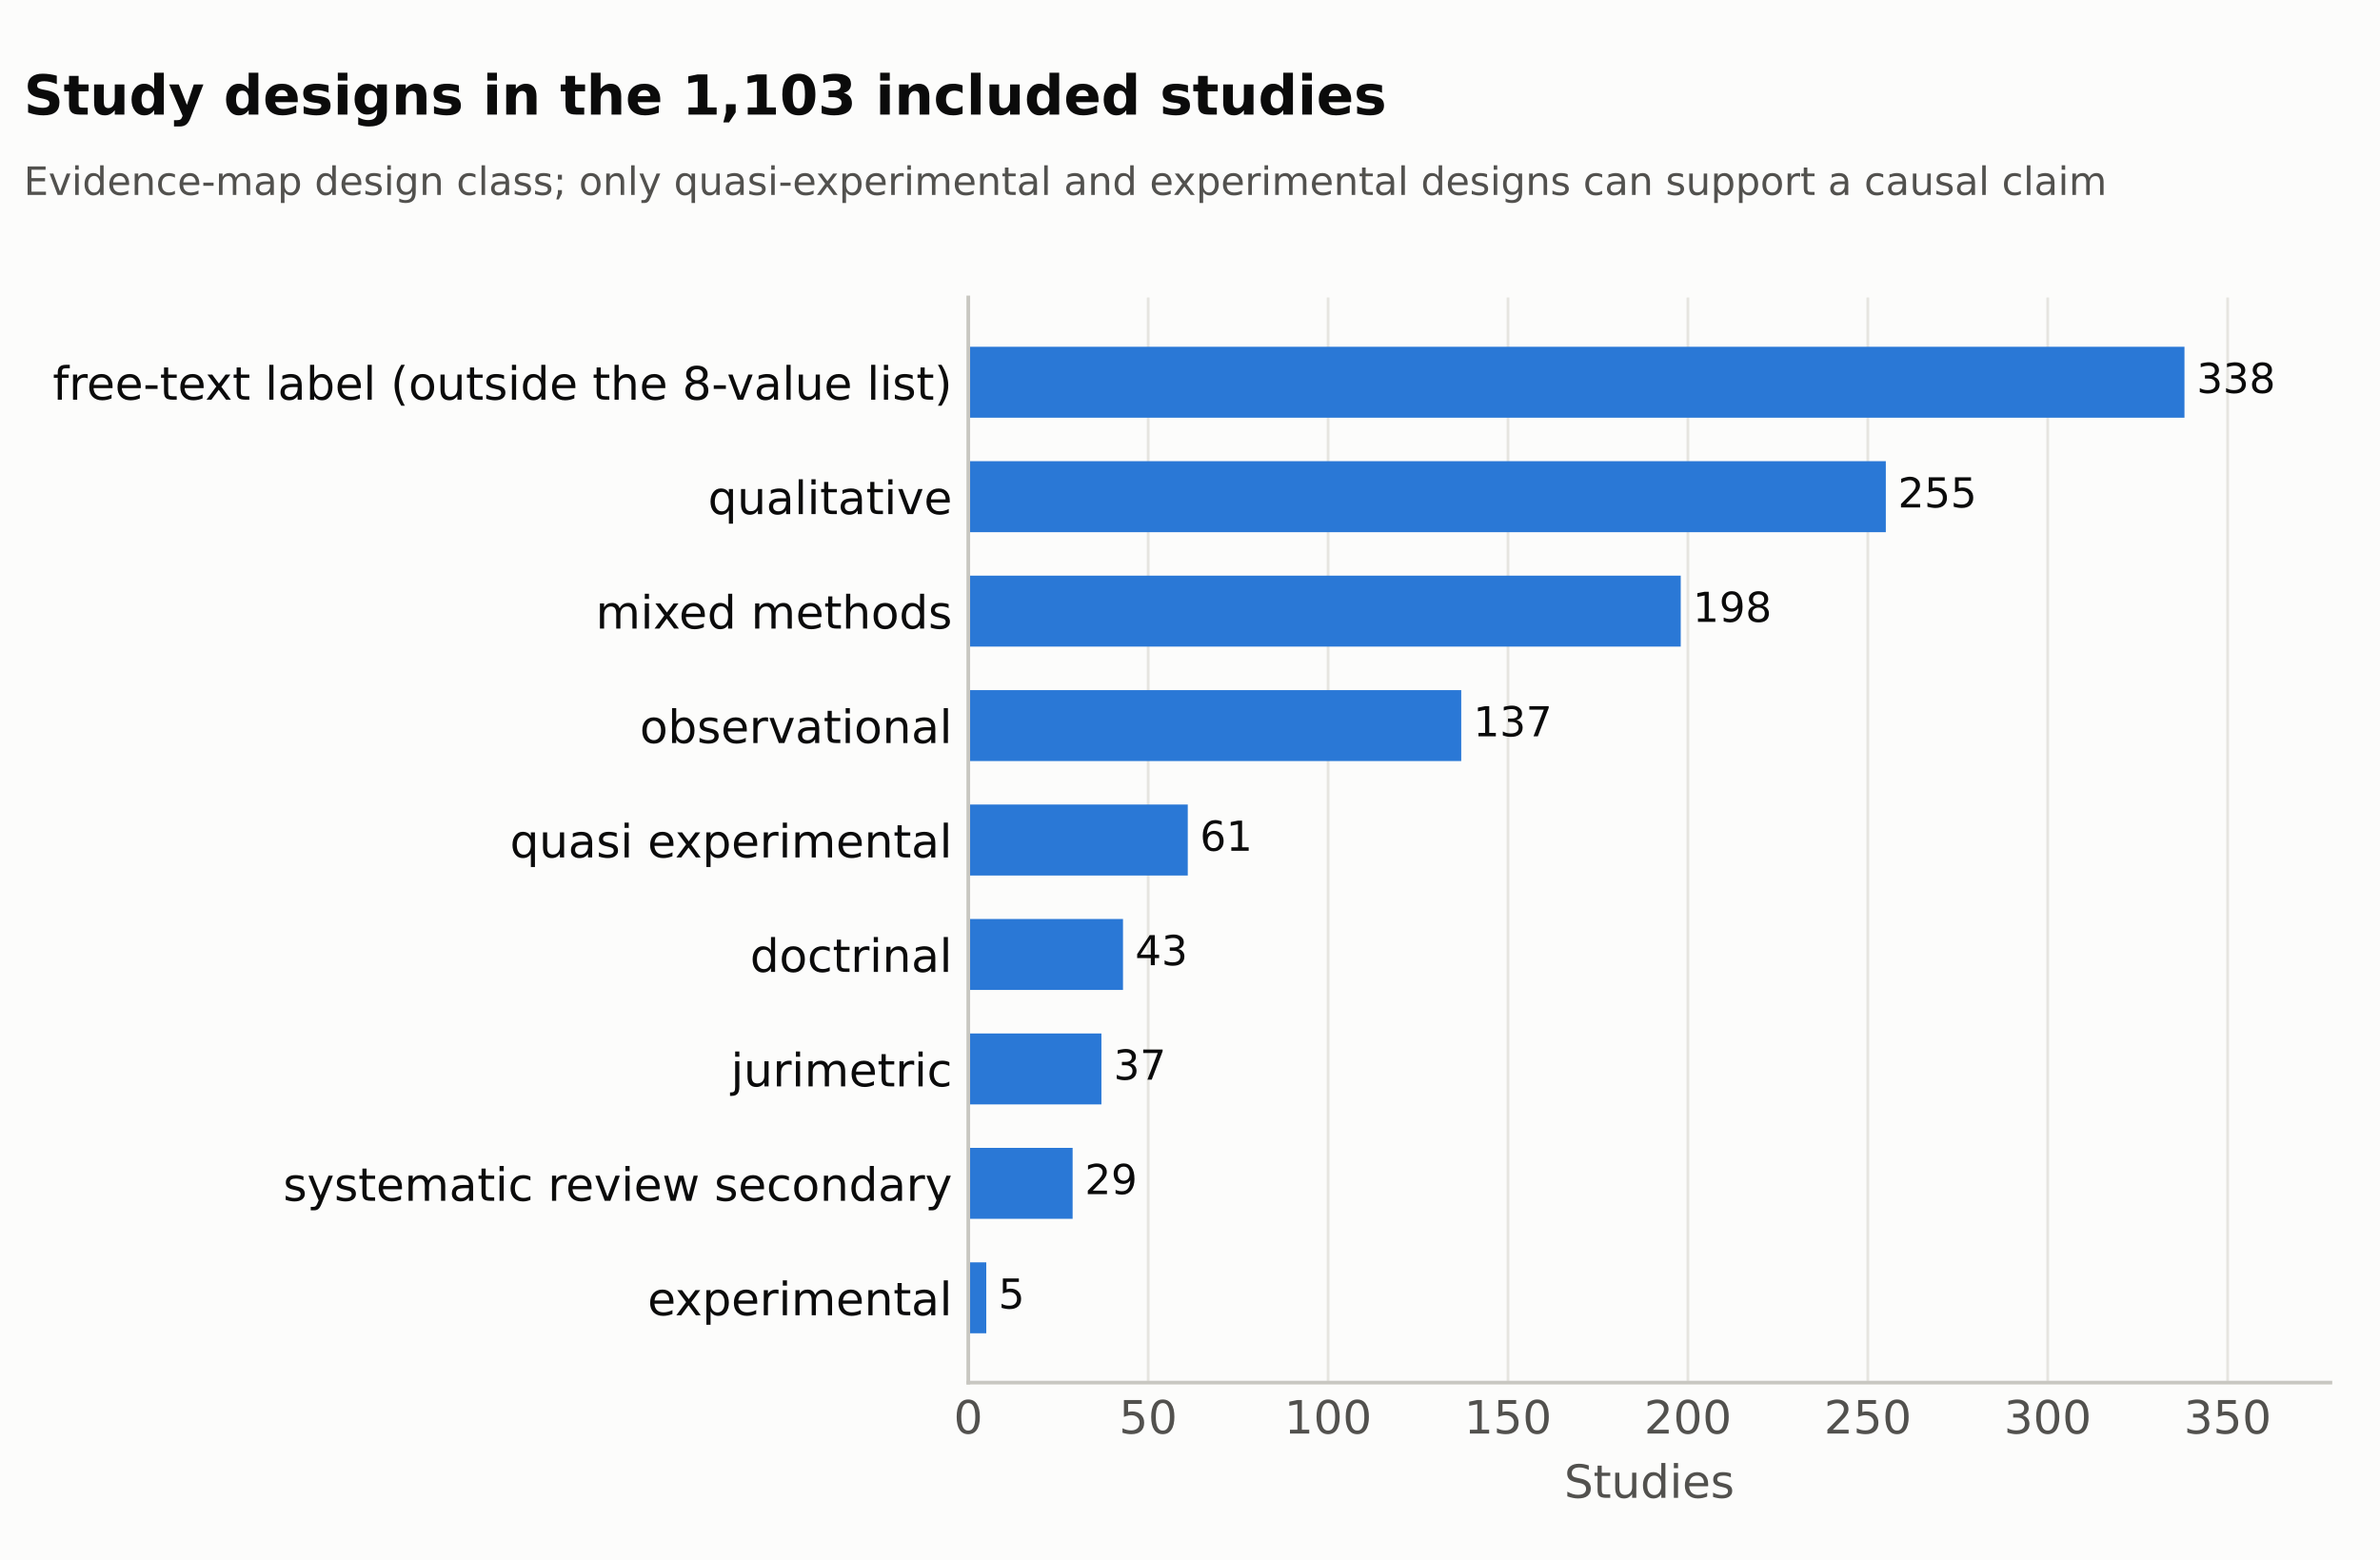
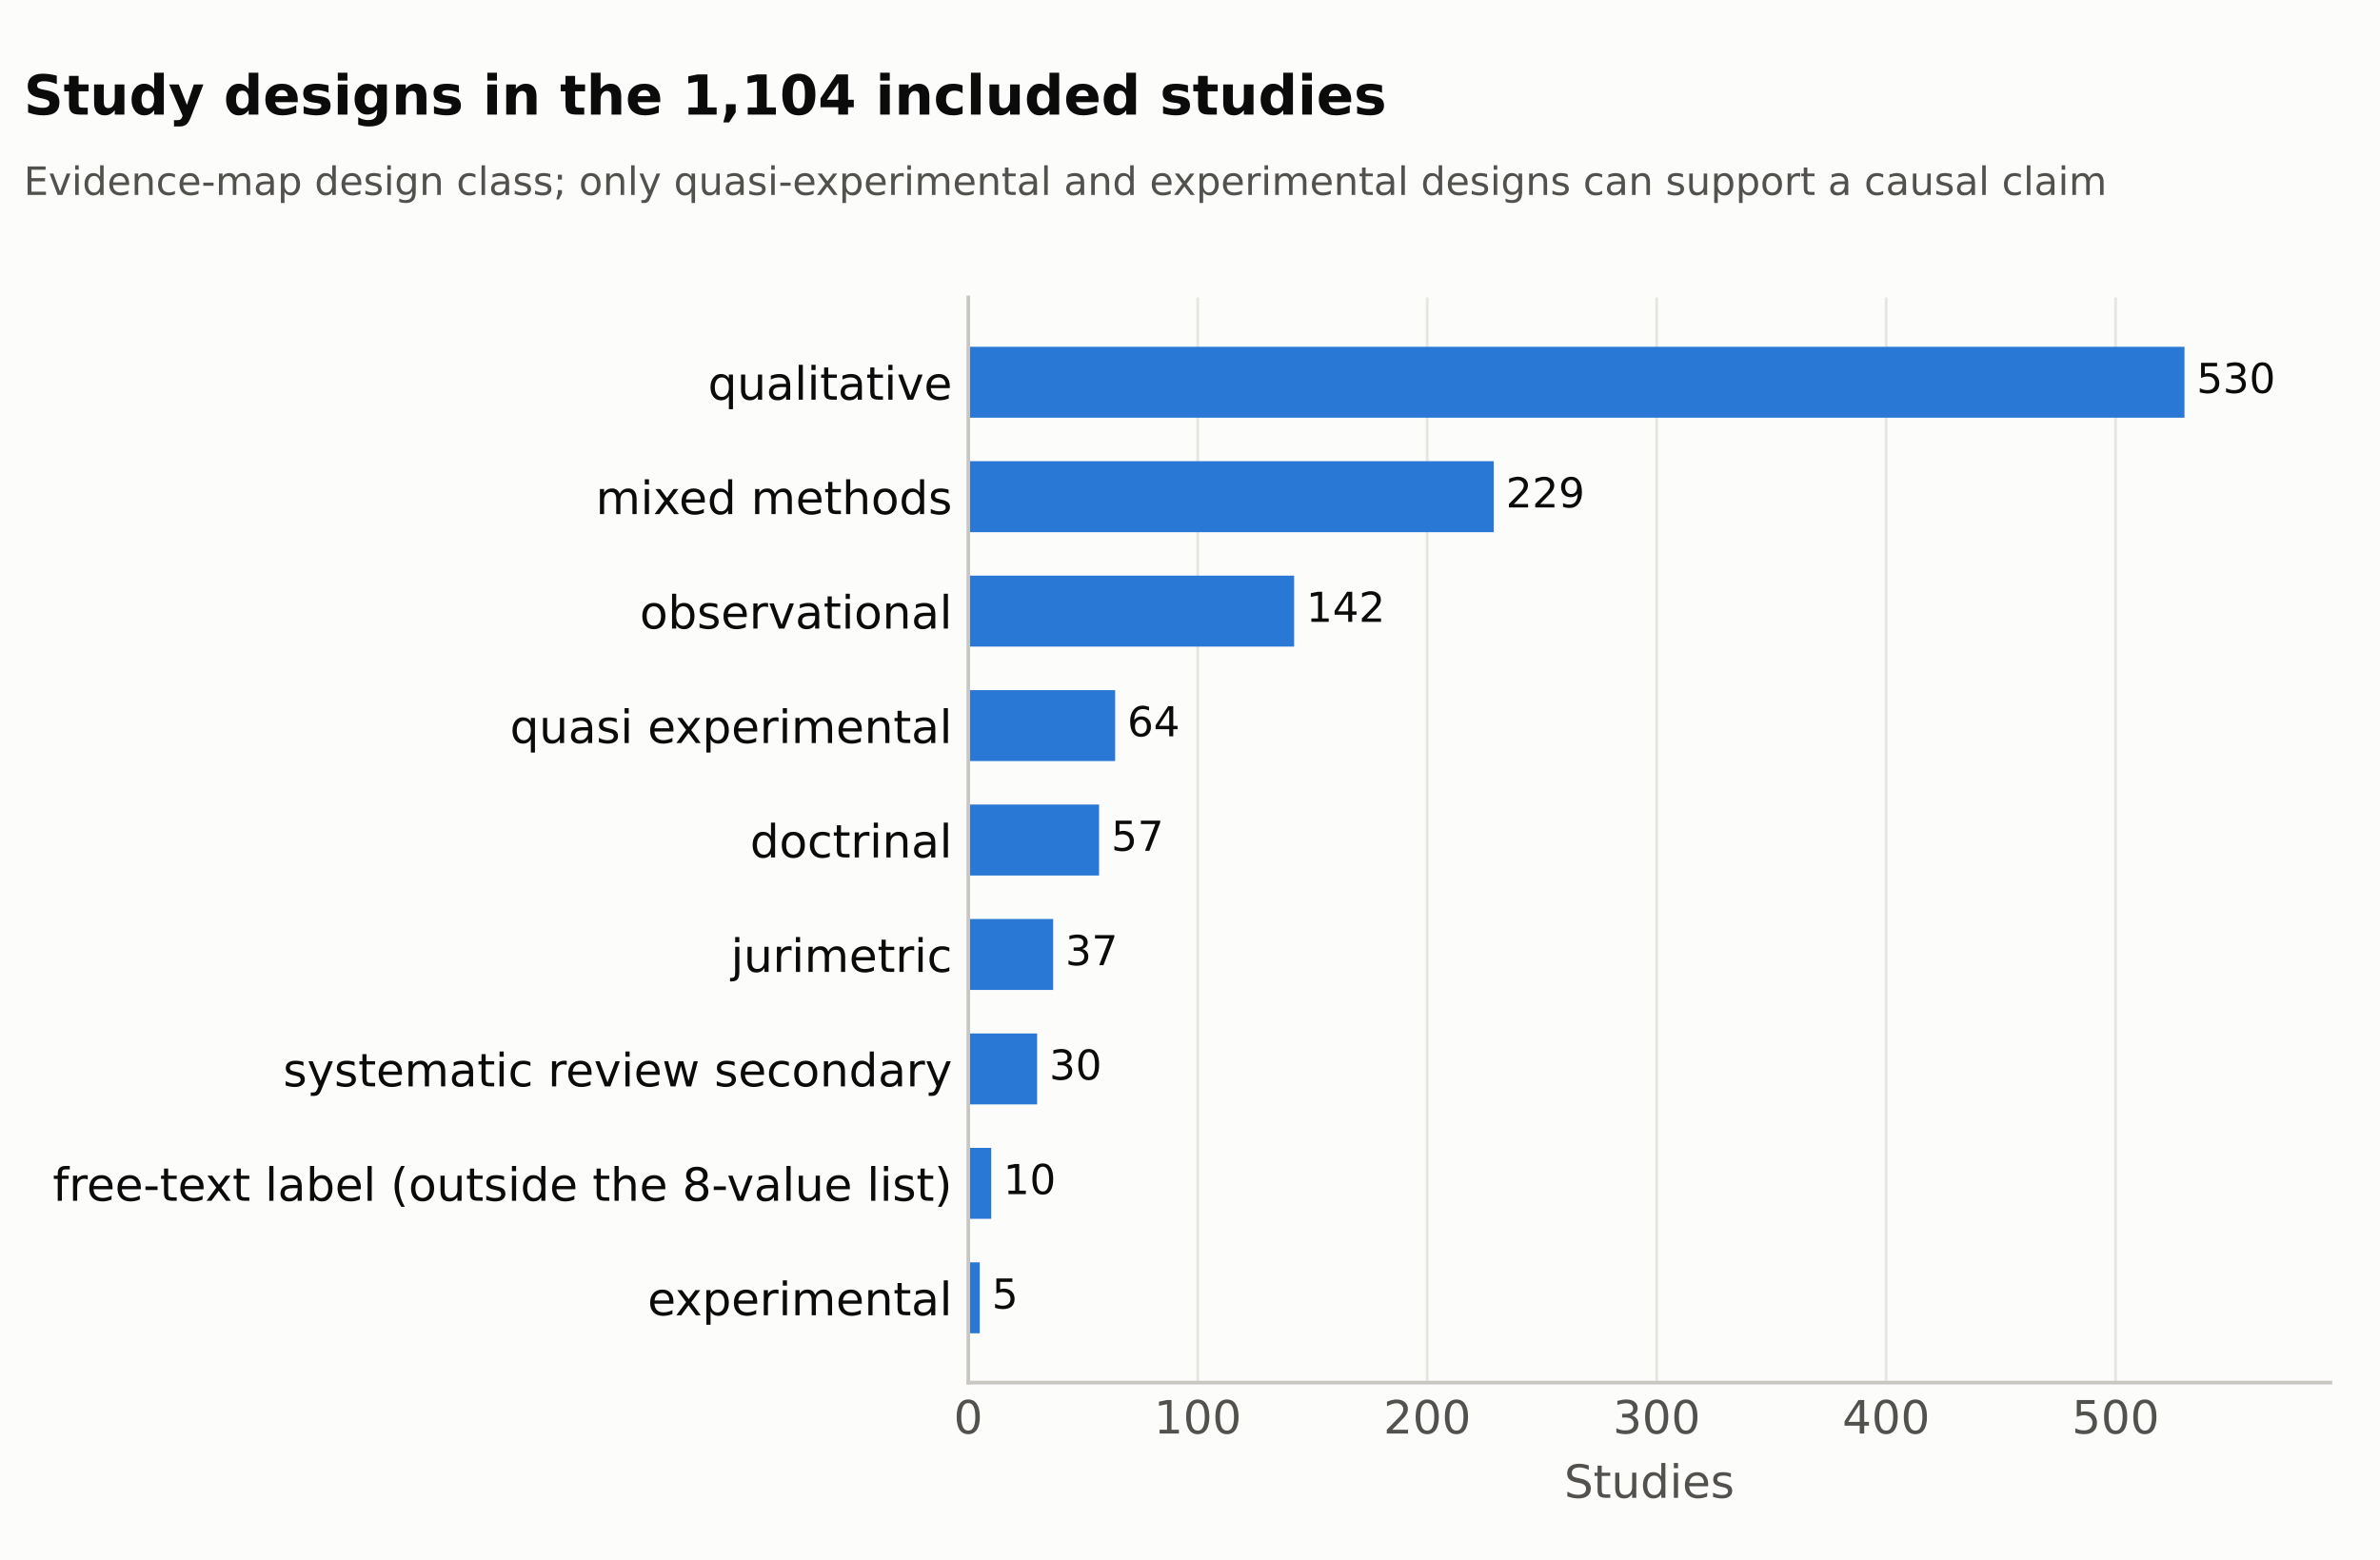
<svg xmlns="http://www.w3.org/2000/svg" width="518.4pt" height="339.84pt" viewBox="0 0 518.4 339.84" version="1.1">
  <defs>
    <style type="text/css">*{stroke-linejoin: round; stroke-linecap: butt}</style>
  </defs>
  <g id="figure_1">
    <g id="patch_1">
      <path d="M 0 339.84  L 518.4 339.84  L 518.4 0  L 0 0  z " style="fill: #fcfcfb" />
    </g>
    <g id="axes_1">
      <g id="patch_2">
        <path d="M 210.905 301.218  L 507.6 301.218  L 507.6 64.8  L 210.905 64.8  z " style="fill: #fcfcfb" />
      </g>
      <g id="matplotlib.axis_1">
        <g id="xtick_1">
          <g id="line2d_1">
            <path d="M 210.905 301.218  L 210.905 64.8  " clip-path="url(#pd3a6a3861b)" style="fill: none; stroke: #e6e5e0; stroke-width: 0.6; stroke-linecap: square" />
          </g>
          <g id="line2d_2" />
          <g id="text_1">
            <text style="font-size: 10px; font-family: 'DejaVu Sans', 'Bitstream Vera Sans', 'Computer Modern Sans Serif', 'Lucida Grande', 'Verdana', 'Geneva', 'Lucid', 'Arial', 'Helvetica', 'Avant Garde', sans-serif; text-anchor: middle; fill: #52514e" x="210.905" y="312.315" transform="rotate(-0 210.905 312.3153)">0</text>
          </g>
        </g>
        <g id="xtick_2">
          <g id="line2d_3">
-             <path d="M 250.092 301.218  L 250.092 64.8  " clip-path="url(#pd3a6a3861b)" style="fill: none; stroke: #e6e5e0; stroke-width: 0.6; stroke-linecap: square" />
+             <path d="M 260.887 301.218  L 260.887 64.8  " clip-path="url(#pd3a6a3861b)" style="fill: none; stroke: #e6e5e0; stroke-width: 0.6; stroke-linecap: square" />
          </g>
          <g id="line2d_4" />
          <g id="text_2">
-             <text style="font-size: 10px; font-family: 'DejaVu Sans', 'Bitstream Vera Sans', 'Computer Modern Sans Serif', 'Lucida Grande', 'Verdana', 'Geneva', 'Lucid', 'Arial', 'Helvetica', 'Avant Garde', sans-serif; text-anchor: middle; fill: #52514e" x="250.092" y="312.315" transform="rotate(-0 250.0923 312.3153)">50</text>
+             <text style="font-size: 10px; font-family: 'DejaVu Sans', 'Bitstream Vera Sans', 'Computer Modern Sans Serif', 'Lucida Grande', 'Verdana', 'Geneva', 'Lucid', 'Arial', 'Helvetica', 'Avant Garde', sans-serif; text-anchor: middle; fill: #52514e" x="260.887" y="312.315" transform="rotate(-0 260.8873 312.3153)">100</text>
          </g>
        </g>
        <g id="xtick_3">
          <g id="line2d_5">
-             <path d="M 289.28 301.218  L 289.28 64.8  " clip-path="url(#pd3a6a3861b)" style="fill: none; stroke: #e6e5e0; stroke-width: 0.6; stroke-linecap: square" />
+             <path d="M 310.87 301.218  L 310.87 64.8  " clip-path="url(#pd3a6a3861b)" style="fill: none; stroke: #e6e5e0; stroke-width: 0.6; stroke-linecap: square" />
          </g>
          <g id="line2d_6" />
          <g id="text_3">
-             <text style="font-size: 10px; font-family: 'DejaVu Sans', 'Bitstream Vera Sans', 'Computer Modern Sans Serif', 'Lucida Grande', 'Verdana', 'Geneva', 'Lucid', 'Arial', 'Helvetica', 'Avant Garde', sans-serif; text-anchor: middle; fill: #52514e" x="289.28" y="312.315" transform="rotate(-0 289.2796 312.3153)">100</text>
+             <text style="font-size: 10px; font-family: 'DejaVu Sans', 'Bitstream Vera Sans', 'Computer Modern Sans Serif', 'Lucida Grande', 'Verdana', 'Geneva', 'Lucid', 'Arial', 'Helvetica', 'Avant Garde', sans-serif; text-anchor: middle; fill: #52514e" x="310.87" y="312.315" transform="rotate(-0 310.8696 312.3153)">200</text>
          </g>
        </g>
        <g id="xtick_4">
          <g id="line2d_7">
-             <path d="M 328.467 301.218  L 328.467 64.8  " clip-path="url(#pd3a6a3861b)" style="fill: none; stroke: #e6e5e0; stroke-width: 0.6; stroke-linecap: square" />
+             <path d="M 360.852 301.218  L 360.852 64.8  " clip-path="url(#pd3a6a3861b)" style="fill: none; stroke: #e6e5e0; stroke-width: 0.6; stroke-linecap: square" />
          </g>
          <g id="line2d_8" />
          <g id="text_4">
-             <text style="font-size: 10px; font-family: 'DejaVu Sans', 'Bitstream Vera Sans', 'Computer Modern Sans Serif', 'Lucida Grande', 'Verdana', 'Geneva', 'Lucid', 'Arial', 'Helvetica', 'Avant Garde', sans-serif; text-anchor: middle; fill: #52514e" x="328.467" y="312.315" transform="rotate(-0 328.4669 312.3153)">150</text>
+             <text style="font-size: 10px; font-family: 'DejaVu Sans', 'Bitstream Vera Sans', 'Computer Modern Sans Serif', 'Lucida Grande', 'Verdana', 'Geneva', 'Lucid', 'Arial', 'Helvetica', 'Avant Garde', sans-serif; text-anchor: middle; fill: #52514e" x="360.852" y="312.315" transform="rotate(-0 360.8519 312.3153)">300</text>
          </g>
        </g>
        <g id="xtick_5">
          <g id="line2d_9">
-             <path d="M 367.654 301.218  L 367.654 64.8  " clip-path="url(#pd3a6a3861b)" style="fill: none; stroke: #e6e5e0; stroke-width: 0.6; stroke-linecap: square" />
+             <path d="M 410.834 301.218  L 410.834 64.8  " clip-path="url(#pd3a6a3861b)" style="fill: none; stroke: #e6e5e0; stroke-width: 0.6; stroke-linecap: square" />
          </g>
          <g id="line2d_10" />
          <g id="text_5">
-             <text style="font-size: 10px; font-family: 'DejaVu Sans', 'Bitstream Vera Sans', 'Computer Modern Sans Serif', 'Lucida Grande', 'Verdana', 'Geneva', 'Lucid', 'Arial', 'Helvetica', 'Avant Garde', sans-serif; text-anchor: middle; fill: #52514e" x="367.654" y="312.315" transform="rotate(-0 367.6543 312.3153)">200</text>
+             <text style="font-size: 10px; font-family: 'DejaVu Sans', 'Bitstream Vera Sans', 'Computer Modern Sans Serif', 'Lucida Grande', 'Verdana', 'Geneva', 'Lucid', 'Arial', 'Helvetica', 'Avant Garde', sans-serif; text-anchor: middle; fill: #52514e" x="410.834" y="312.315" transform="rotate(-0 410.8342 312.3153)">400</text>
          </g>
        </g>
        <g id="xtick_6">
          <g id="line2d_11">
-             <path d="M 406.842 301.218  L 406.842 64.8  " clip-path="url(#pd3a6a3861b)" style="fill: none; stroke: #e6e5e0; stroke-width: 0.6; stroke-linecap: square" />
+             <path d="M 460.817 301.218  L 460.817 64.8  " clip-path="url(#pd3a6a3861b)" style="fill: none; stroke: #e6e5e0; stroke-width: 0.6; stroke-linecap: square" />
          </g>
          <g id="line2d_12" />
          <g id="text_6">
-             <text style="font-size: 10px; font-family: 'DejaVu Sans', 'Bitstream Vera Sans', 'Computer Modern Sans Serif', 'Lucida Grande', 'Verdana', 'Geneva', 'Lucid', 'Arial', 'Helvetica', 'Avant Garde', sans-serif; text-anchor: middle; fill: #52514e" x="406.842" y="312.315" transform="rotate(-0 406.8416 312.3153)">250</text>
-           </g>
-         </g>
-         <g id="xtick_7">
-           <g id="line2d_13">
-             <path d="M 446.029 301.218  L 446.029 64.8  " clip-path="url(#pd3a6a3861b)" style="fill: none; stroke: #e6e5e0; stroke-width: 0.6; stroke-linecap: square" />
-           </g>
-           <g id="line2d_14" />
-           <g id="text_7">
-             <text style="font-size: 10px; font-family: 'DejaVu Sans', 'Bitstream Vera Sans', 'Computer Modern Sans Serif', 'Lucida Grande', 'Verdana', 'Geneva', 'Lucid', 'Arial', 'Helvetica', 'Avant Garde', sans-serif; text-anchor: middle; fill: #52514e" x="446.029" y="312.315" transform="rotate(-0 446.0289 312.3153)">300</text>
-           </g>
-         </g>
-         <g id="xtick_8">
-           <g id="line2d_15">
-             <path d="M 485.216 301.218  L 485.216 64.8  " clip-path="url(#pd3a6a3861b)" style="fill: none; stroke: #e6e5e0; stroke-width: 0.6; stroke-linecap: square" />
-           </g>
-           <g id="line2d_16" />
-           <g id="text_8">
-             <text style="font-size: 10px; font-family: 'DejaVu Sans', 'Bitstream Vera Sans', 'Computer Modern Sans Serif', 'Lucida Grande', 'Verdana', 'Geneva', 'Lucid', 'Arial', 'Helvetica', 'Avant Garde', sans-serif; text-anchor: middle; fill: #52514e" x="485.216" y="312.315" transform="rotate(-0 485.2162 312.3153)">350</text>
-           </g>
-         </g>
-         <g id="text_9">
+             <text style="font-size: 10px; font-family: 'DejaVu Sans', 'Bitstream Vera Sans', 'Computer Modern Sans Serif', 'Lucida Grande', 'Verdana', 'Geneva', 'Lucid', 'Arial', 'Helvetica', 'Avant Garde', sans-serif; text-anchor: middle; fill: #52514e" x="460.817" y="312.315" transform="rotate(-0 460.8166 312.3153)">500</text>
+           </g>
+         </g>
+         <g id="text_7">
          <text style="font-size: 10px; font-family: 'DejaVu Sans', 'Bitstream Vera Sans', 'Computer Modern Sans Serif', 'Lucida Grande', 'Verdana', 'Geneva', 'Lucid', 'Arial', 'Helvetica', 'Avant Garde', sans-serif; text-anchor: middle; fill: #52514e" x="359.252" y="326.316" transform="rotate(-0 359.2525 326.3161)">Studies</text>
        </g>
      </g>
      <g id="matplotlib.axis_2">
        <g id="ytick_1">
+           <g id="line2d_13" />
+           <g id="text_8">
+             <text style="font-size: 10px; font-family: 'DejaVu Sans', 'Bitstream Vera Sans', 'Computer Modern Sans Serif', 'Lucida Grande', 'Verdana', 'Geneva', 'Lucid', 'Arial', 'Helvetica', 'Avant Garde', sans-serif; text-anchor: end; fill: #0b0b0b" x="207.405" y="87.075" transform="rotate(-0 207.405 87.0748)">qualitative</text>
+           </g>
+         </g>
+         <g id="ytick_2">
+           <g id="line2d_14" />
+           <g id="text_9">
+             <text style="font-size: 10px; font-family: 'DejaVu Sans', 'Bitstream Vera Sans', 'Computer Modern Sans Serif', 'Lucida Grande', 'Verdana', 'Geneva', 'Lucid', 'Arial', 'Helvetica', 'Avant Garde', sans-serif; text-anchor: end; fill: #0b0b0b" x="207.405" y="112.008" transform="rotate(-0 207.405 112.0081)">mixed methods</text>
+           </g>
+         </g>
+         <g id="ytick_3">
+           <g id="line2d_15" />
+           <g id="text_10">
+             <text style="font-size: 10px; font-family: 'DejaVu Sans', 'Bitstream Vera Sans', 'Computer Modern Sans Serif', 'Lucida Grande', 'Verdana', 'Geneva', 'Lucid', 'Arial', 'Helvetica', 'Avant Garde', sans-serif; text-anchor: end; fill: #0b0b0b" x="207.405" y="136.941" transform="rotate(-0 207.405 136.9414)">observational</text>
+           </g>
+         </g>
+         <g id="ytick_4">
+           <g id="line2d_16" />
+           <g id="text_11">
+             <text style="font-size: 10px; font-family: 'DejaVu Sans', 'Bitstream Vera Sans', 'Computer Modern Sans Serif', 'Lucida Grande', 'Verdana', 'Geneva', 'Lucid', 'Arial', 'Helvetica', 'Avant Garde', sans-serif; text-anchor: end; fill: #0b0b0b" x="207.405" y="161.875" transform="rotate(-0 207.405 161.8747)">quasi experimental</text>
+           </g>
+         </g>
+         <g id="ytick_5">
          <g id="line2d_17" />
-           <g id="text_10">
-             <text style="font-size: 10px; font-family: 'DejaVu Sans', 'Bitstream Vera Sans', 'Computer Modern Sans Serif', 'Lucida Grande', 'Verdana', 'Geneva', 'Lucid', 'Arial', 'Helvetica', 'Avant Garde', sans-serif; text-anchor: end; fill: #0b0b0b" x="207.405" y="87.075" transform="rotate(-0 207.405 87.0748)">free-text label (outside the 8-value list)</text>
-           </g>
-         </g>
-         <g id="ytick_2">
+           <g id="text_12">
+             <text style="font-size: 10px; font-family: 'DejaVu Sans', 'Bitstream Vera Sans', 'Computer Modern Sans Serif', 'Lucida Grande', 'Verdana', 'Geneva', 'Lucid', 'Arial', 'Helvetica', 'Avant Garde', sans-serif; text-anchor: end; fill: #0b0b0b" x="207.405" y="186.808" transform="rotate(-0 207.405 186.808)">doctrinal</text>
+           </g>
+         </g>
+         <g id="ytick_6">
          <g id="line2d_18" />
-           <g id="text_11">
-             <text style="font-size: 10px; font-family: 'DejaVu Sans', 'Bitstream Vera Sans', 'Computer Modern Sans Serif', 'Lucida Grande', 'Verdana', 'Geneva', 'Lucid', 'Arial', 'Helvetica', 'Avant Garde', sans-serif; text-anchor: end; fill: #0b0b0b" x="207.405" y="112.008" transform="rotate(-0 207.405 112.0081)">qualitative</text>
-           </g>
-         </g>
-         <g id="ytick_3">
+           <g id="text_13">
+             <text style="font-size: 10px; font-family: 'DejaVu Sans', 'Bitstream Vera Sans', 'Computer Modern Sans Serif', 'Lucida Grande', 'Verdana', 'Geneva', 'Lucid', 'Arial', 'Helvetica', 'Avant Garde', sans-serif; text-anchor: end; fill: #0b0b0b" x="207.405" y="211.741" transform="rotate(-0 207.405 211.7414)">jurimetric</text>
+           </g>
+         </g>
+         <g id="ytick_7">
          <g id="line2d_19" />
-           <g id="text_12">
-             <text style="font-size: 10px; font-family: 'DejaVu Sans', 'Bitstream Vera Sans', 'Computer Modern Sans Serif', 'Lucida Grande', 'Verdana', 'Geneva', 'Lucid', 'Arial', 'Helvetica', 'Avant Garde', sans-serif; text-anchor: end; fill: #0b0b0b" x="207.405" y="136.941" transform="rotate(-0 207.405 136.9414)">mixed methods</text>
-           </g>
-         </g>
-         <g id="ytick_4">
+           <g id="text_14">
+             <text style="font-size: 10px; font-family: 'DejaVu Sans', 'Bitstream Vera Sans', 'Computer Modern Sans Serif', 'Lucida Grande', 'Verdana', 'Geneva', 'Lucid', 'Arial', 'Helvetica', 'Avant Garde', sans-serif; text-anchor: end; fill: #0b0b0b" x="207.405" y="236.675" transform="rotate(-0 207.405 236.6747)">systematic review secondary</text>
+           </g>
+         </g>
+         <g id="ytick_8">
          <g id="line2d_20" />
-           <g id="text_13">
-             <text style="font-size: 10px; font-family: 'DejaVu Sans', 'Bitstream Vera Sans', 'Computer Modern Sans Serif', 'Lucida Grande', 'Verdana', 'Geneva', 'Lucid', 'Arial', 'Helvetica', 'Avant Garde', sans-serif; text-anchor: end; fill: #0b0b0b" x="207.405" y="161.875" transform="rotate(-0 207.405 161.8747)">observational</text>
-           </g>
-         </g>
-         <g id="ytick_5">
+           <g id="text_15">
+             <text style="font-size: 10px; font-family: 'DejaVu Sans', 'Bitstream Vera Sans', 'Computer Modern Sans Serif', 'Lucida Grande', 'Verdana', 'Geneva', 'Lucid', 'Arial', 'Helvetica', 'Avant Garde', sans-serif; text-anchor: end; fill: #0b0b0b" x="207.405" y="261.608" transform="rotate(-0 207.405 261.608)">free-text label (outside the 8-value list)</text>
+           </g>
+         </g>
+         <g id="ytick_9">
          <g id="line2d_21" />
-           <g id="text_14">
-             <text style="font-size: 10px; font-family: 'DejaVu Sans', 'Bitstream Vera Sans', 'Computer Modern Sans Serif', 'Lucida Grande', 'Verdana', 'Geneva', 'Lucid', 'Arial', 'Helvetica', 'Avant Garde', sans-serif; text-anchor: end; fill: #0b0b0b" x="207.405" y="186.808" transform="rotate(-0 207.405 186.808)">quasi experimental</text>
-           </g>
-         </g>
-         <g id="ytick_6">
-           <g id="line2d_22" />
-           <g id="text_15">
-             <text style="font-size: 10px; font-family: 'DejaVu Sans', 'Bitstream Vera Sans', 'Computer Modern Sans Serif', 'Lucida Grande', 'Verdana', 'Geneva', 'Lucid', 'Arial', 'Helvetica', 'Avant Garde', sans-serif; text-anchor: end; fill: #0b0b0b" x="207.405" y="211.741" transform="rotate(-0 207.405 211.7414)">doctrinal</text>
-           </g>
-         </g>
-         <g id="ytick_7">
-           <g id="line2d_23" />
          <g id="text_16">
-             <text style="font-size: 10px; font-family: 'DejaVu Sans', 'Bitstream Vera Sans', 'Computer Modern Sans Serif', 'Lucida Grande', 'Verdana', 'Geneva', 'Lucid', 'Arial', 'Helvetica', 'Avant Garde', sans-serif; text-anchor: end; fill: #0b0b0b" x="207.405" y="236.675" transform="rotate(-0 207.405 236.6747)">jurimetric</text>
-           </g>
-         </g>
-         <g id="ytick_8">
-           <g id="line2d_24" />
-           <g id="text_17">
-             <text style="font-size: 10px; font-family: 'DejaVu Sans', 'Bitstream Vera Sans', 'Computer Modern Sans Serif', 'Lucida Grande', 'Verdana', 'Geneva', 'Lucid', 'Arial', 'Helvetica', 'Avant Garde', sans-serif; text-anchor: end; fill: #0b0b0b" x="207.405" y="261.608" transform="rotate(-0 207.405 261.608)">systematic review secondary</text>
-           </g>
-         </g>
-         <g id="ytick_9">
-           <g id="line2d_25" />
-           <g id="text_18">
            <text style="font-size: 10px; font-family: 'DejaVu Sans', 'Bitstream Vera Sans', 'Computer Modern Sans Serif', 'Lucida Grande', 'Verdana', 'Geneva', 'Lucid', 'Arial', 'Helvetica', 'Avant Garde', sans-serif; text-anchor: end; fill: #0b0b0b" x="207.405" y="286.541" transform="rotate(-0 207.405 286.5413)">experimental</text>
          </g>
        </g>
      </g>
      <g id="patch_3">
        <path d="M 210.905 75.546  L 475.811 75.546  L 475.811 91.005  L 210.905 91.005  z " clip-path="url(#pd3a6a3861b)" style="fill: #2a78d6" />
      </g>
      <g id="patch_4">
-         <path d="M 210.905 100.48  L 410.76 100.48  L 410.76 115.938  L 210.905 115.938  z " clip-path="url(#pd3a6a3861b)" style="fill: #2a78d6" />
+         <path d="M 210.905 100.48  L 325.364 100.48  L 325.364 115.938  L 210.905 115.938  z " clip-path="url(#pd3a6a3861b)" style="fill: #2a78d6" />
      </g>
      <g id="patch_5">
-         <path d="M 210.905 125.413  L 366.087 125.413  L 366.087 140.872  L 210.905 140.872  z " clip-path="url(#pd3a6a3861b)" style="fill: #2a78d6" />
+         <path d="M 210.905 125.413  L 281.88 125.413  L 281.88 140.872  L 210.905 140.872  z " clip-path="url(#pd3a6a3861b)" style="fill: #2a78d6" />
      </g>
      <g id="patch_6">
-         <path d="M 210.905 150.346  L 318.278 150.346  L 318.278 165.805  L 210.905 165.805  z " clip-path="url(#pd3a6a3861b)" style="fill: #2a78d6" />
+         <path d="M 210.905 150.346  L 242.894 150.346  L 242.894 165.805  L 210.905 165.805  z " clip-path="url(#pd3a6a3861b)" style="fill: #2a78d6" />
      </g>
      <g id="patch_7">
-         <path d="M 210.905 175.28  L 258.714 175.28  L 258.714 190.738  L 210.905 190.738  z " clip-path="url(#pd3a6a3861b)" style="fill: #2a78d6" />
+         <path d="M 210.905 175.28  L 239.395 175.28  L 239.395 190.738  L 210.905 190.738  z " clip-path="url(#pd3a6a3861b)" style="fill: #2a78d6" />
      </g>
      <g id="patch_8">
-         <path d="M 210.905 200.213  L 244.606 200.213  L 244.606 215.671  L 210.905 215.671  z " clip-path="url(#pd3a6a3861b)" style="fill: #2a78d6" />
+         <path d="M 210.905 200.213  L 229.398 200.213  L 229.398 215.671  L 210.905 215.671  z " clip-path="url(#pd3a6a3861b)" style="fill: #2a78d6" />
      </g>
      <g id="patch_9">
-         <path d="M 210.905 225.146  L 239.904 225.146  L 239.904 240.605  L 210.905 240.605  z " clip-path="url(#pd3a6a3861b)" style="fill: #2a78d6" />
+         <path d="M 210.905 225.146  L 225.9 225.146  L 225.9 240.605  L 210.905 240.605  z " clip-path="url(#pd3a6a3861b)" style="fill: #2a78d6" />
      </g>
      <g id="patch_10">
-         <path d="M 210.905 250.079  L 233.634 250.079  L 233.634 265.538  L 210.905 265.538  z " clip-path="url(#pd3a6a3861b)" style="fill: #2a78d6" />
+         <path d="M 210.905 250.079  L 215.903 250.079  L 215.903 265.538  L 210.905 265.538  z " clip-path="url(#pd3a6a3861b)" style="fill: #2a78d6" />
      </g>
      <g id="patch_11">
-         <path d="M 210.905 275.013  L 214.824 275.013  L 214.824 290.471  L 210.905 290.471  z " clip-path="url(#pd3a6a3861b)" style="fill: #2a78d6" />
+         <path d="M 210.905 275.013  L 213.404 275.013  L 213.404 290.471  L 210.905 290.471  z " clip-path="url(#pd3a6a3861b)" style="fill: #2a78d6" />
      </g>
      <g id="patch_12">
        <path d="M 210.905 301.218  L 210.905 64.8  " style="fill: none; stroke: #c8c7c1; stroke-width: 0.8; stroke-linejoin: miter; stroke-linecap: square" />
      </g>
      <g id="patch_13">
        <path d="M 210.905 301.218  L 507.6 301.218  " style="fill: none; stroke: #c8c7c1; stroke-width: 0.8; stroke-linejoin: miter; stroke-linecap: square" />
      </g>
+       <g id="text_17">
+         <text style="font-size: 9px; font-family: 'DejaVu Sans', 'Bitstream Vera Sans', 'Computer Modern Sans Serif', 'Lucida Grande', 'Verdana', 'Geneva', 'Lucid', 'Arial', 'Helvetica', 'Avant Garde', sans-serif; text-anchor: start; fill: #0b0b0b" x="478.46" y="85.613" transform="rotate(-0 478.4603 85.61347)">530</text>
+       </g>
+       <g id="text_18">
+         <text style="font-size: 9px; font-family: 'DejaVu Sans', 'Bitstream Vera Sans', 'Computer Modern Sans Serif', 'Lucida Grande', 'Verdana', 'Geneva', 'Lucid', 'Arial', 'Helvetica', 'Avant Garde', sans-serif; text-anchor: start; fill: #0b0b0b" x="328.014" y="110.547" transform="rotate(-0 328.0136 110.5468)">229</text>
+       </g>
      <g id="text_19">
-         <text style="font-size: 9px; font-family: 'DejaVu Sans', 'Bitstream Vera Sans', 'Computer Modern Sans Serif', 'Lucida Grande', 'Verdana', 'Geneva', 'Lucid', 'Arial', 'Helvetica', 'Avant Garde', sans-serif; text-anchor: start; fill: #0b0b0b" x="478.46" y="85.613" transform="rotate(-0 478.4603 85.61347)">338</text>
+         <text style="font-size: 9px; font-family: 'DejaVu Sans', 'Bitstream Vera Sans', 'Computer Modern Sans Serif', 'Lucida Grande', 'Verdana', 'Geneva', 'Lucid', 'Arial', 'Helvetica', 'Avant Garde', sans-serif; text-anchor: start; fill: #0b0b0b" x="284.529" y="135.48" transform="rotate(-0 284.5289 135.4801)">142</text>
      </g>
      <g id="text_20">
-         <text style="font-size: 9px; font-family: 'DejaVu Sans', 'Bitstream Vera Sans', 'Computer Modern Sans Serif', 'Lucida Grande', 'Verdana', 'Geneva', 'Lucid', 'Arial', 'Helvetica', 'Avant Garde', sans-serif; text-anchor: start; fill: #0b0b0b" x="413.409" y="110.547" transform="rotate(-0 413.4094 110.5468)">255</text>
+         <text style="font-size: 9px; font-family: 'DejaVu Sans', 'Bitstream Vera Sans', 'Computer Modern Sans Serif', 'Lucida Grande', 'Verdana', 'Geneva', 'Lucid', 'Arial', 'Helvetica', 'Avant Garde', sans-serif; text-anchor: start; fill: #0b0b0b" x="245.543" y="160.413" transform="rotate(-0 245.5427 160.4134)">64</text>
      </g>
      <g id="text_21">
-         <text style="font-size: 9px; font-family: 'DejaVu Sans', 'Bitstream Vera Sans', 'Computer Modern Sans Serif', 'Lucida Grande', 'Verdana', 'Geneva', 'Lucid', 'Arial', 'Helvetica', 'Avant Garde', sans-serif; text-anchor: start; fill: #0b0b0b" x="368.736" y="135.48" transform="rotate(-0 368.7358 135.4801)">198</text>
+         <text style="font-size: 9px; font-family: 'DejaVu Sans', 'Bitstream Vera Sans', 'Computer Modern Sans Serif', 'Lucida Grande', 'Verdana', 'Geneva', 'Lucid', 'Arial', 'Helvetica', 'Avant Garde', sans-serif; text-anchor: start; fill: #0b0b0b" x="242.044" y="185.347" transform="rotate(-0 242.044 185.3467)">57</text>
      </g>
      <g id="text_22">
-         <text style="font-size: 9px; font-family: 'DejaVu Sans', 'Bitstream Vera Sans', 'Computer Modern Sans Serif', 'Lucida Grande', 'Verdana', 'Geneva', 'Lucid', 'Arial', 'Helvetica', 'Avant Garde', sans-serif; text-anchor: start; fill: #0b0b0b" x="320.927" y="160.413" transform="rotate(-0 320.9273 160.4134)">137</text>
+         <text style="font-size: 9px; font-family: 'DejaVu Sans', 'Bitstream Vera Sans', 'Computer Modern Sans Serif', 'Lucida Grande', 'Verdana', 'Geneva', 'Lucid', 'Arial', 'Helvetica', 'Avant Garde', sans-serif; text-anchor: start; fill: #0b0b0b" x="232.048" y="210.28" transform="rotate(-0 232.0475 210.28)">37</text>
      </g>
      <g id="text_23">
-         <text style="font-size: 9px; font-family: 'DejaVu Sans', 'Bitstream Vera Sans', 'Computer Modern Sans Serif', 'Lucida Grande', 'Verdana', 'Geneva', 'Lucid', 'Arial', 'Helvetica', 'Avant Garde', sans-serif; text-anchor: start; fill: #0b0b0b" x="261.363" y="185.347" transform="rotate(-0 261.3626 185.3467)">61</text>
+         <text style="font-size: 9px; font-family: 'DejaVu Sans', 'Bitstream Vera Sans', 'Computer Modern Sans Serif', 'Lucida Grande', 'Verdana', 'Geneva', 'Lucid', 'Arial', 'Helvetica', 'Avant Garde', sans-serif; text-anchor: start; fill: #0b0b0b" x="228.549" y="235.213" transform="rotate(-0 228.5488 235.2133)">30</text>
      </g>
      <g id="text_24">
-         <text style="font-size: 9px; font-family: 'DejaVu Sans', 'Bitstream Vera Sans', 'Computer Modern Sans Serif', 'Lucida Grande', 'Verdana', 'Geneva', 'Lucid', 'Arial', 'Helvetica', 'Avant Garde', sans-serif; text-anchor: start; fill: #0b0b0b" x="247.255" y="210.28" transform="rotate(-0 247.2552 210.28)">43</text>
+         <text style="font-size: 9px; font-family: 'DejaVu Sans', 'Bitstream Vera Sans', 'Computer Modern Sans Serif', 'Lucida Grande', 'Verdana', 'Geneva', 'Lucid', 'Arial', 'Helvetica', 'Avant Garde', sans-serif; text-anchor: start; fill: #0b0b0b" x="218.552" y="260.147" transform="rotate(-0 218.5523 260.1467)">10</text>
      </g>
      <g id="text_25">
-         <text style="font-size: 9px; font-family: 'DejaVu Sans', 'Bitstream Vera Sans', 'Computer Modern Sans Serif', 'Lucida Grande', 'Verdana', 'Geneva', 'Lucid', 'Arial', 'Helvetica', 'Avant Garde', sans-serif; text-anchor: start; fill: #0b0b0b" x="242.553" y="235.213" transform="rotate(-0 242.5527 235.2133)">37</text>
-       </g>
-       <g id="text_26">
-         <text style="font-size: 9px; font-family: 'DejaVu Sans', 'Bitstream Vera Sans', 'Computer Modern Sans Serif', 'Lucida Grande', 'Verdana', 'Geneva', 'Lucid', 'Arial', 'Helvetica', 'Avant Garde', sans-serif; text-anchor: start; fill: #0b0b0b" x="236.283" y="260.147" transform="rotate(-0 236.2827 260.1467)">29</text>
-       </g>
-       <g id="text_27">
-         <text style="font-size: 9px; font-family: 'DejaVu Sans', 'Bitstream Vera Sans', 'Computer Modern Sans Serif', 'Lucida Grande', 'Verdana', 'Geneva', 'Lucid', 'Arial', 'Helvetica', 'Avant Garde', sans-serif; text-anchor: start; fill: #0b0b0b" x="217.473" y="285.08" transform="rotate(-0 217.4728 285.08)">5</text>
-       </g>
-     </g>
-     <g id="text_28">
-       <text style="font-weight: 700; font-size: 12px; font-family: 'DejaVu Sans', 'Bitstream Vera Sans', 'Computer Modern Sans Serif', 'Lucida Grande', 'Verdana', 'Geneva', 'Lucid', 'Arial', 'Helvetica', 'Avant Garde', sans-serif; text-anchor: start; fill: #0b0b0b" x="5.184" y="24.958" transform="rotate(-0 5.184 24.95812)">Study designs in the 1,103 included studies</text>
-     </g>
-     <g id="text_29">
+         <text style="font-size: 9px; font-family: 'DejaVu Sans', 'Bitstream Vera Sans', 'Computer Modern Sans Serif', 'Lucida Grande', 'Verdana', 'Geneva', 'Lucid', 'Arial', 'Helvetica', 'Avant Garde', sans-serif; text-anchor: start; fill: #0b0b0b" x="216.053" y="285.08" transform="rotate(-0 216.0532 285.08)">5</text>
+       </g>
+     </g>
+     <g id="text_26">
+       <text style="font-weight: 700; font-size: 12px; font-family: 'DejaVu Sans', 'Bitstream Vera Sans', 'Computer Modern Sans Serif', 'Lucida Grande', 'Verdana', 'Geneva', 'Lucid', 'Arial', 'Helvetica', 'Avant Garde', sans-serif; text-anchor: start; fill: #0b0b0b" x="5.184" y="24.958" transform="rotate(-0 5.184 24.95812)">Study designs in the 1,104 included studies</text>
+     </g>
+     <g id="text_27">
      <text style="font-size: 8.5px; font-family: 'DejaVu Sans', 'Bitstream Vera Sans', 'Computer Modern Sans Serif', 'Lucida Grande', 'Verdana', 'Geneva', 'Lucid', 'Arial', 'Helvetica', 'Avant Garde', sans-serif; text-anchor: start; fill: #52514e" x="5.184" y="42.459" transform="rotate(-0 5.184 42.45867)">Evidence-map design class; only quasi-experimental and experimental designs can support a causal claim</text>
    </g>
  </g>
  <defs>
    <clipPath id="pd3a6a3861b">
      <rect x="210.905" y="64.8" width="296.695" height="236.418" />
    </clipPath>
  </defs>
</svg>
